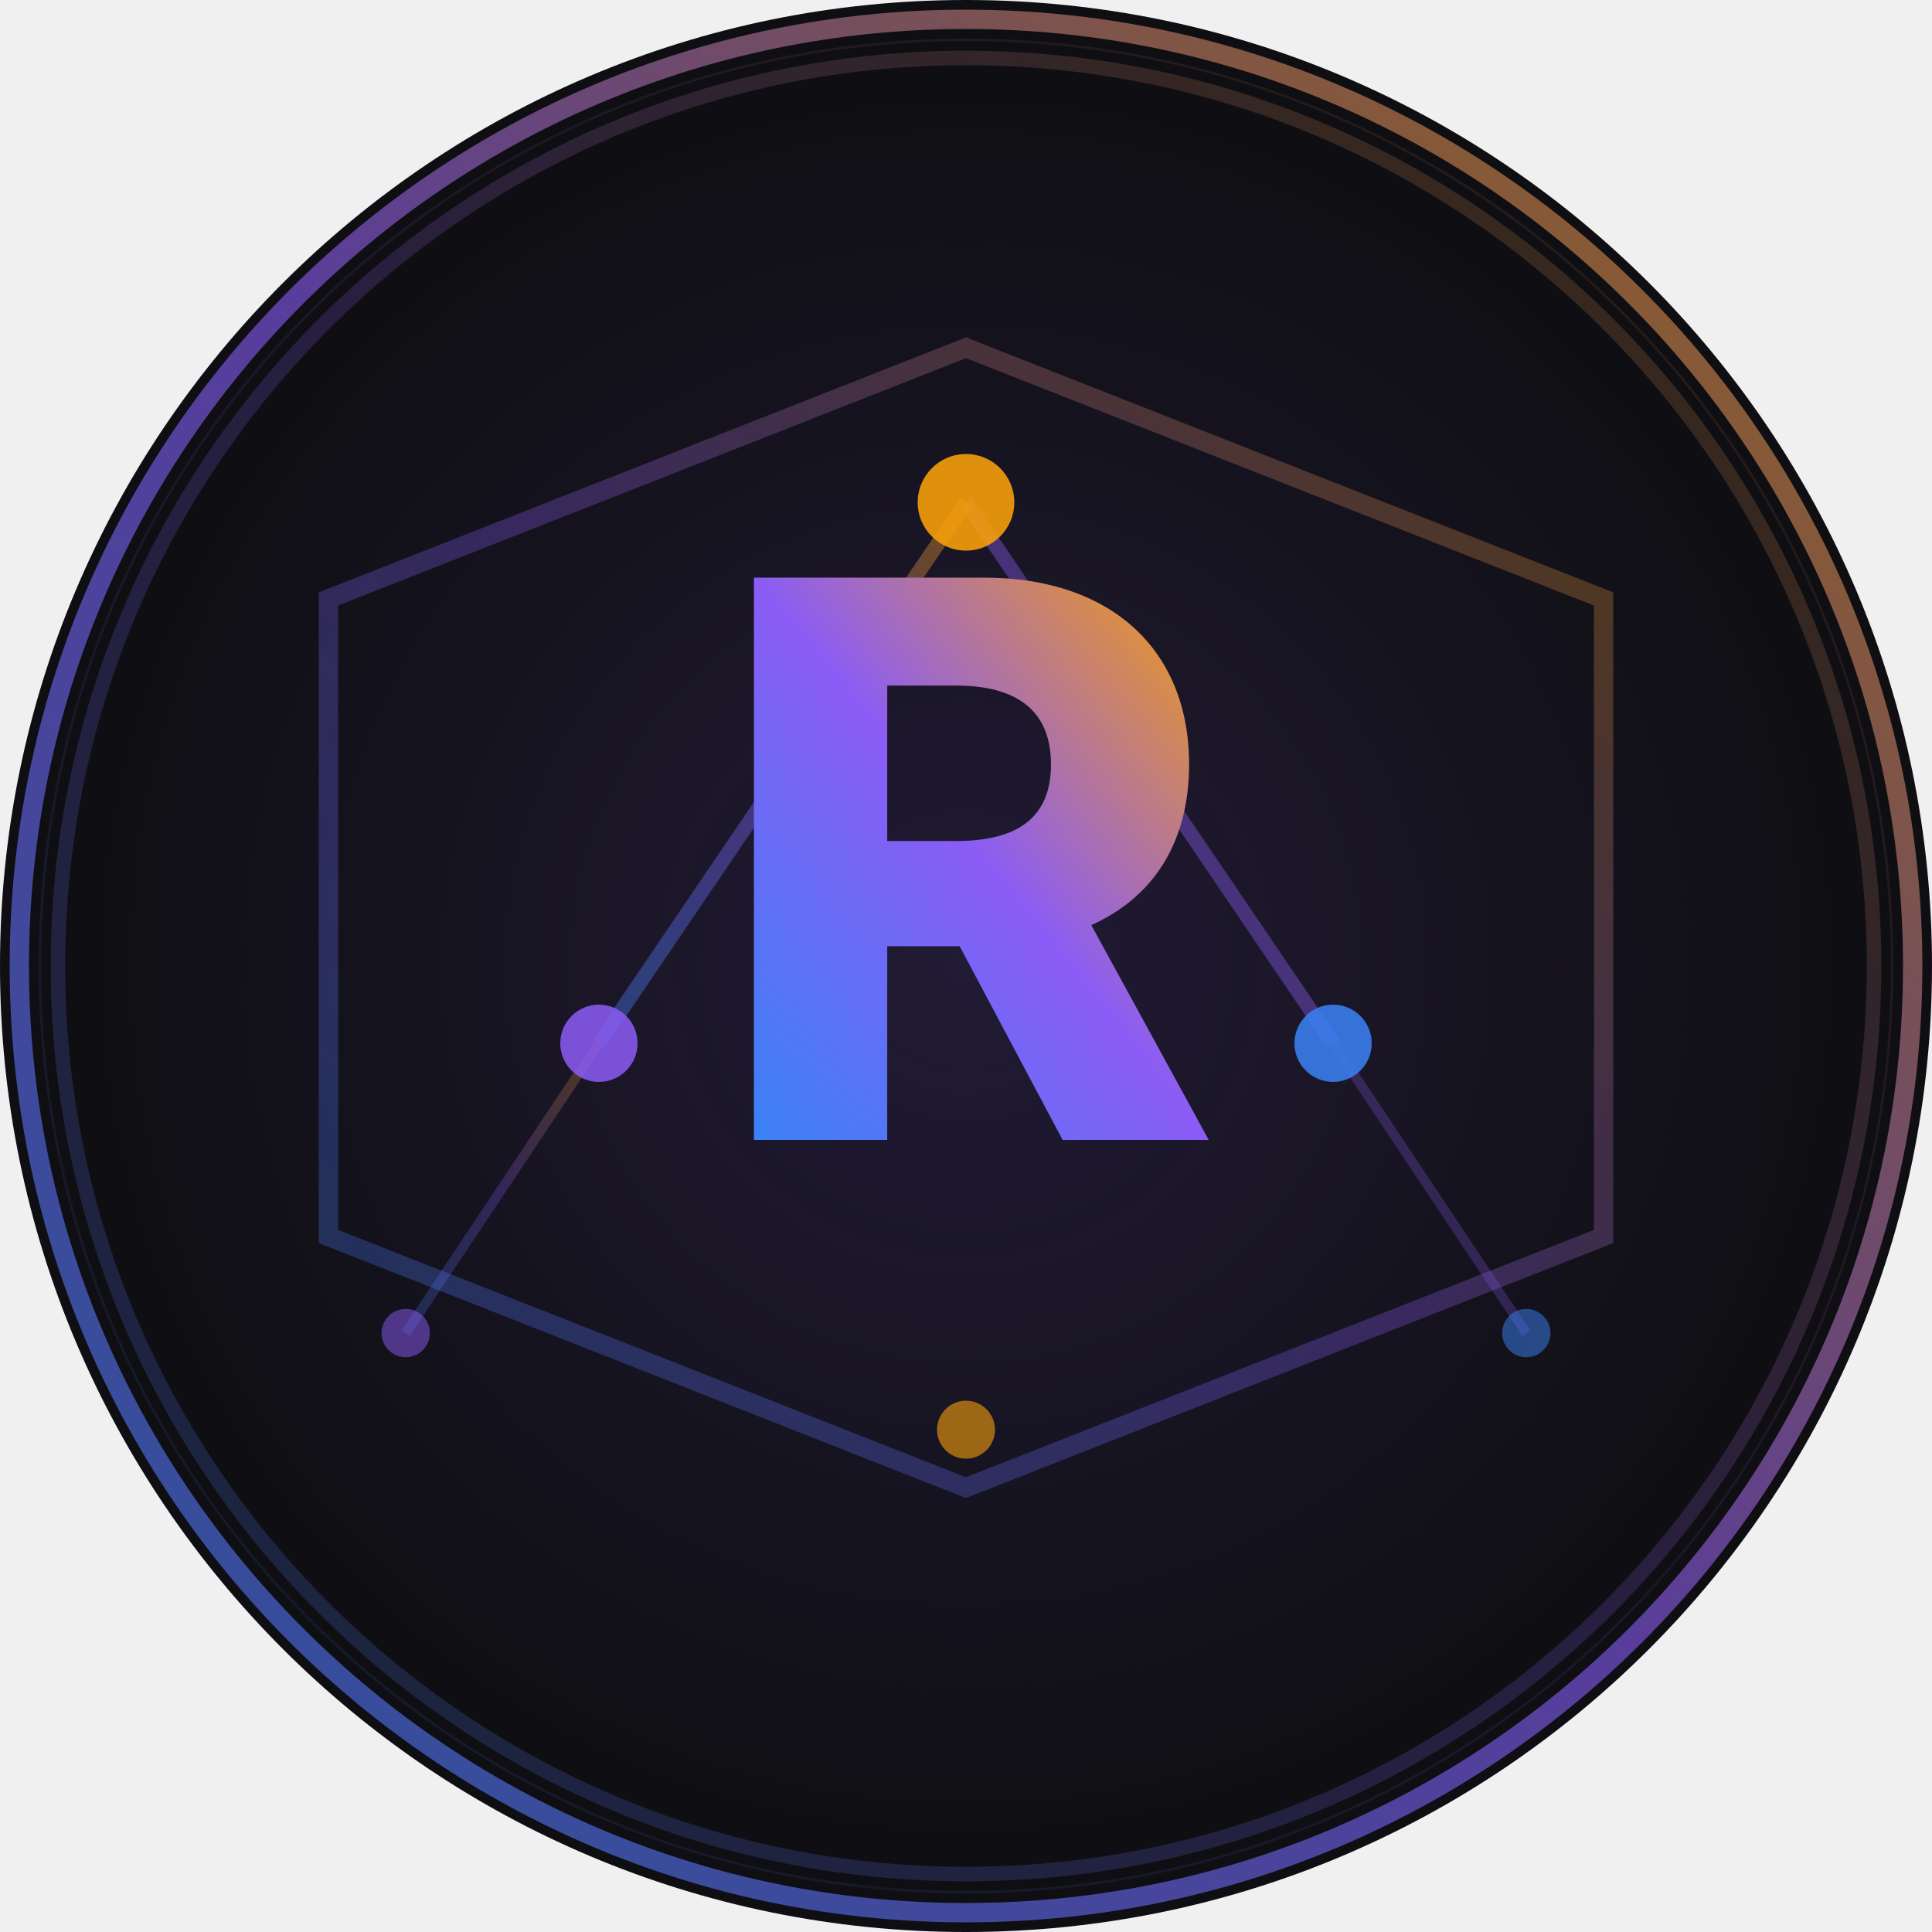
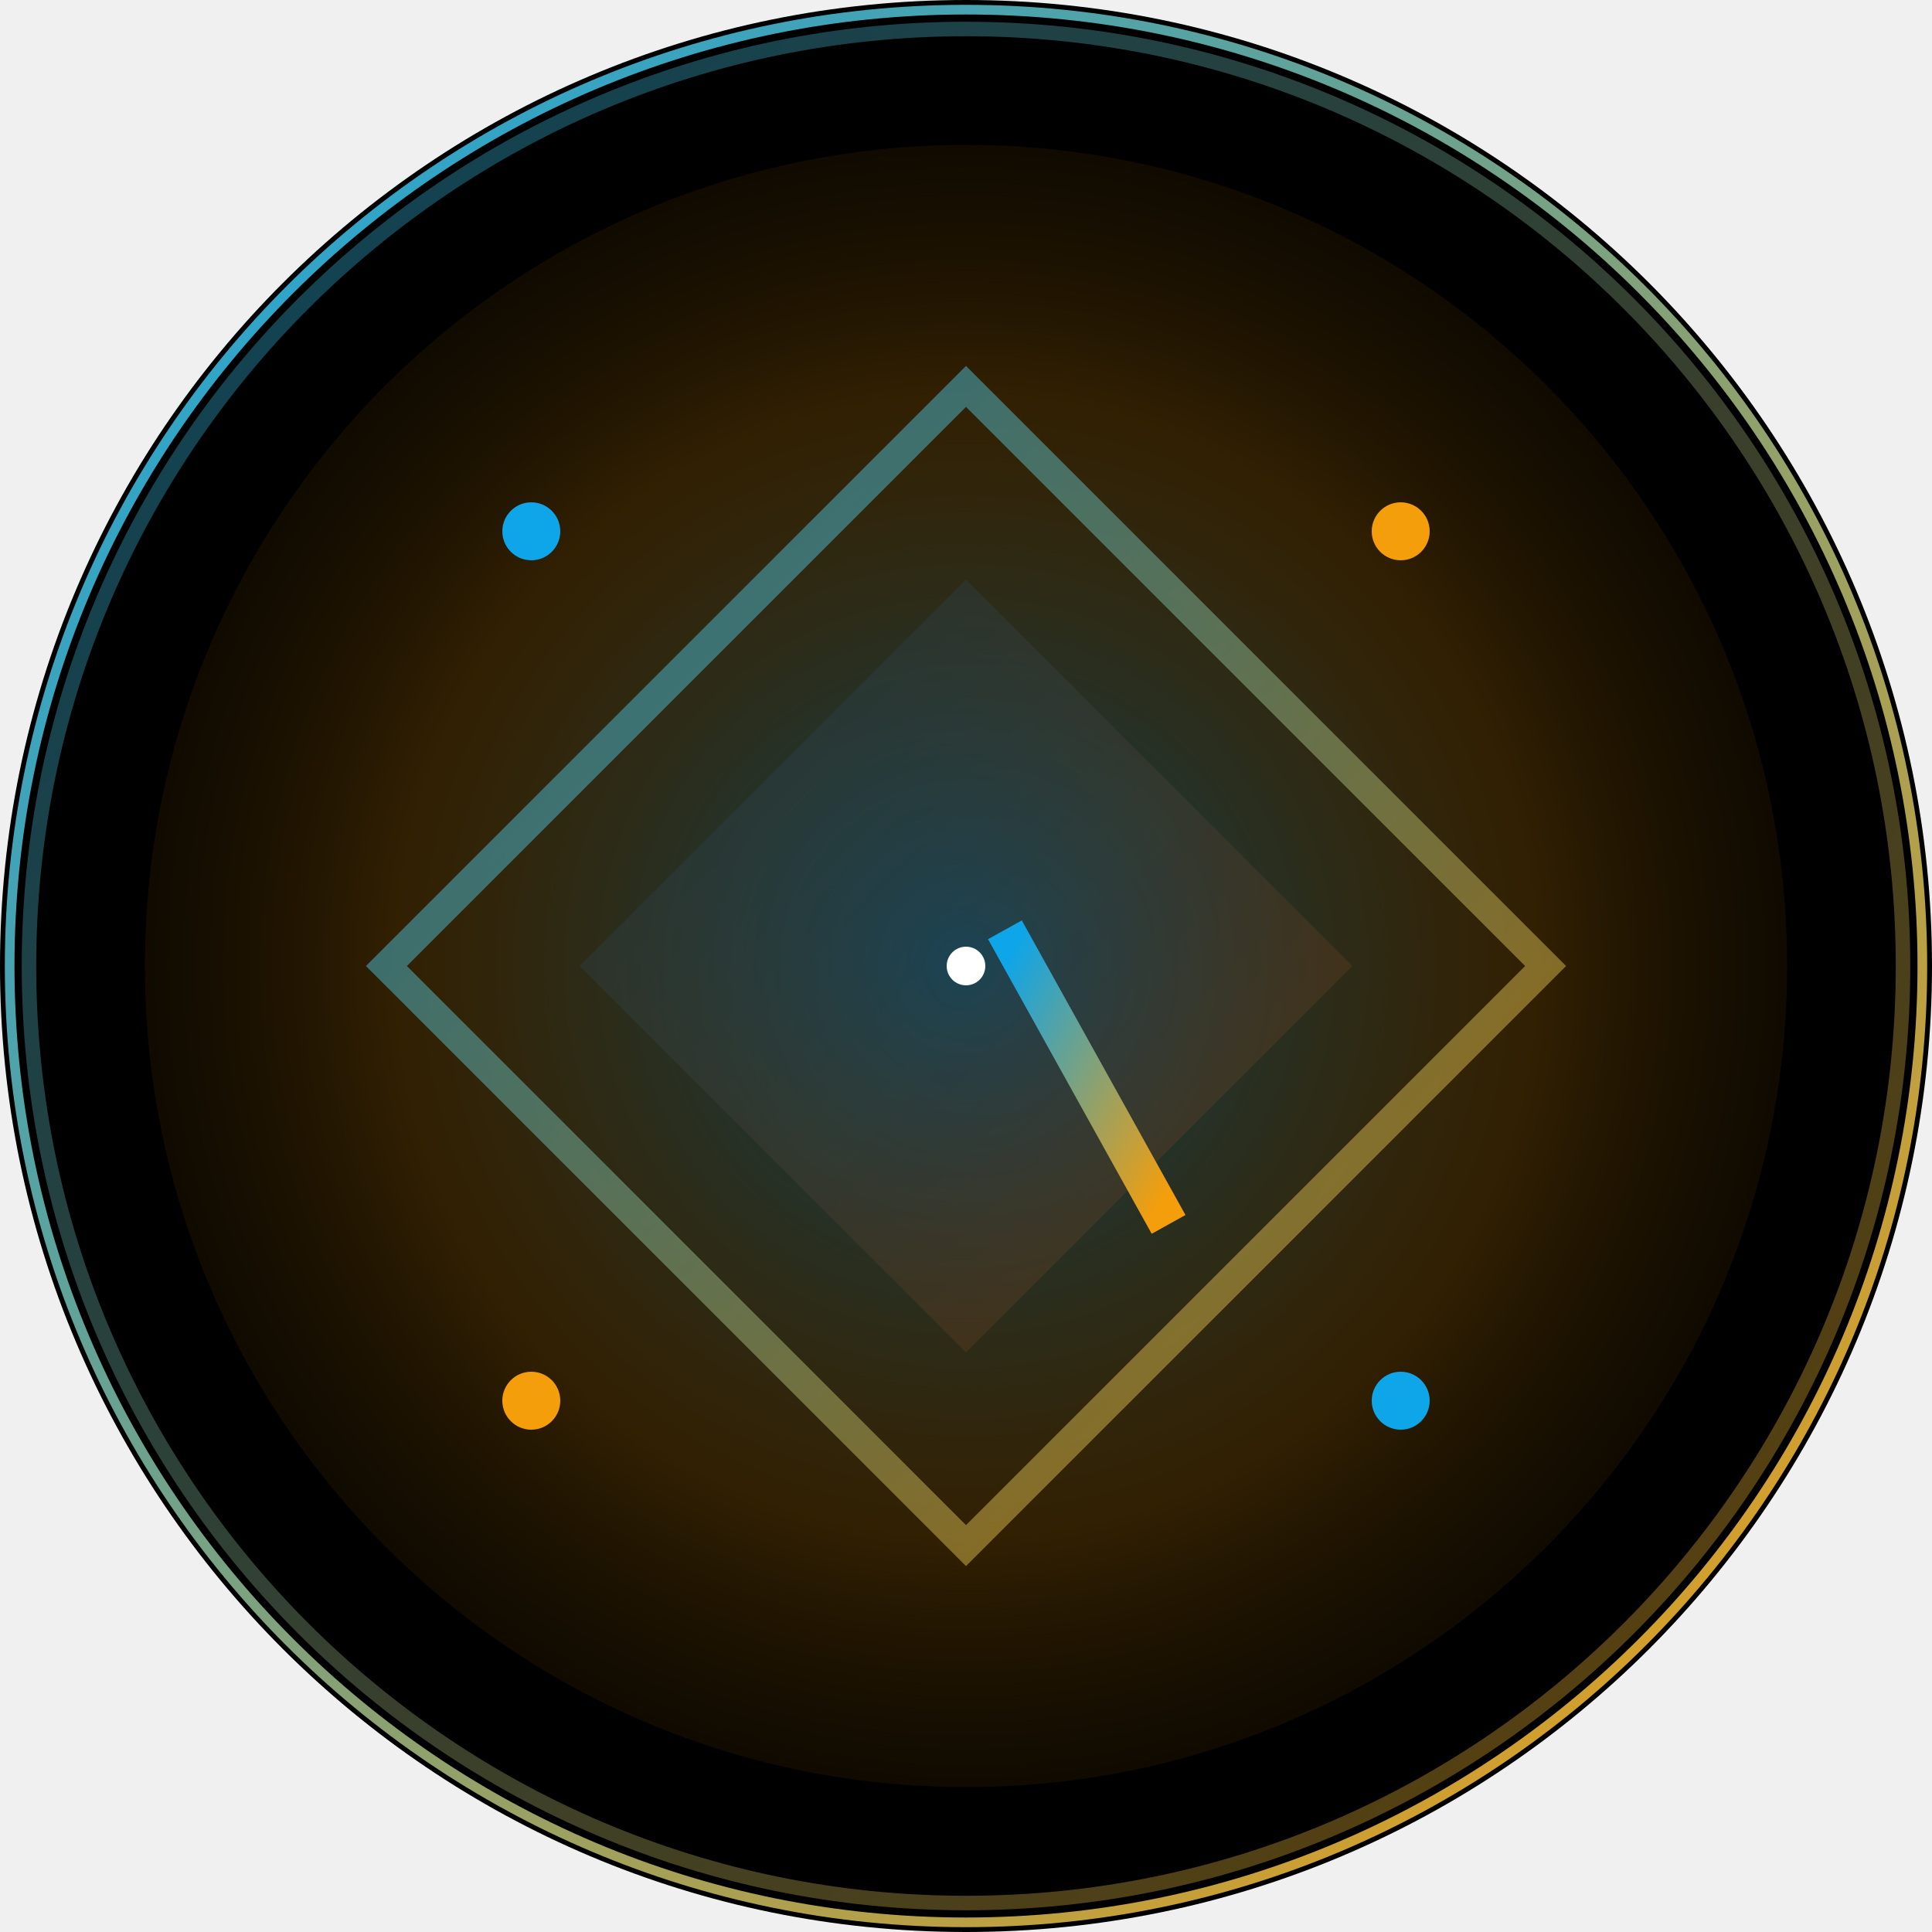
<svg xmlns="http://www.w3.org/2000/svg" viewBox="0 0 200 200">
  <defs>
-     <linearGradient id="rg" x1="0" y1="1" x2="1" y2="0">
-       <stop offset="0%" stop-color="#3b82f6" />
-       <stop offset="50%" stop-color="#8b5cf6" />
+     <linearGradient id="edge" x1="0" y1="0" x2="1" y2="1">
+       <stop offset="0%" stop-color="#0ea5e9" />
      <stop offset="100%" stop-color="#f59e0b" />
    </linearGradient>
-     <linearGradient id="rg-dark" x1="0" y1="1" x2="1" y2="0">
-       <stop offset="0%" stop-color="#1e40af" />
-       <stop offset="50%" stop-color="#6d28d9" />
-       <stop offset="100%" stop-color="#d97706" />
+     <linearGradient id="shadow" x1="0" y1="0" x2="1" y2="1">
+       <stop offset="0%" stop-color="#0c4a6e" />
+       <stop offset="100%" stop-color="#92400e" />
    </linearGradient>
-     <radialGradient id="glow" cx="50%" cy="50%" r="50%">
-       <stop offset="0%" stop-color="#8b5cf6" stop-opacity="0.15" />
-       <stop offset="100%" stop-color="#8b5cf6" stop-opacity="0" />
+     <radialGradient id="core" cx="50%" cy="50%" r="70%">
+       <stop offset="0%" stop-color="#0ea5e9" stop-opacity="0.4" />
+       <stop offset="50%" stop-color="#f59e0b" stop-opacity="0.2" />
+       <stop offset="100%" stop-color="#000" stop-opacity="0" />
    </radialGradient>
-     <clipPath id="circle">
-       <circle cx="100" cy="100" r="96" />
-     </clipPath>
  </defs>
-   <circle cx="100" cy="100" r="100" fill="#0f0f13" />
-   <circle cx="100" cy="100" r="90" fill="url(#glow)" />
-   <g clip-path="url(#circle)">
-     <polygon points="100,16 166,42 166,108 100,134 34,108 34,42" fill="none" stroke="url(#rg)" stroke-width="2" opacity="0.3" transform="translate(0, 20)" />
-     <line x1="100" y1="52" x2="62" y2="108" stroke="url(#rg)" stroke-width="1.5" opacity="0.4" />
-     <line x1="100" y1="52" x2="138" y2="108" stroke="url(#rg)" stroke-width="1.5" opacity="0.4" />
-     <line x1="62" y1="108" x2="138" y2="108" stroke="url(#rg)" stroke-width="1.5" opacity="0.4" />
-     <line x1="100" y1="52" x2="100" y2="148" stroke="url(#rg)" stroke-width="1.5" opacity="0.3" />
-     <line x1="62" y1="108" x2="42" y2="138" stroke="url(#rg)" stroke-width="1" opacity="0.25" />
-     <line x1="138" y1="108" x2="158" y2="138" stroke="url(#rg)" stroke-width="1" opacity="0.25" />
-     <text x="100" y="118" text-anchor="middle" font-family="Inter, system-ui, -apple-system, sans-serif" font-weight="800" font-size="80" fill="url(#rg)" letter-spacing="-2">R</text>
-     <circle cx="100" cy="52" r="5" fill="#f59e0b" opacity="0.9" />
-     <circle cx="62" cy="108" r="4" fill="#8b5cf6" opacity="0.85" />
-     <circle cx="138" cy="108" r="4" fill="#3b82f6" opacity="0.85" />
-     <circle cx="42" cy="138" r="2.5" fill="#8b5cf6" opacity="0.5" />
-     <circle cx="158" cy="138" r="2.5" fill="#3b82f6" opacity="0.5" />
-     <circle cx="100" cy="148" r="3" fill="#f59e0b" opacity="0.6" />
-     <circle cx="100" cy="100" r="94" fill="none" stroke="url(#rg)" stroke-width="1.5" opacity="0.2" />
-     <circle cx="100" cy="100" r="96" fill="none" stroke="url(#rg)" stroke-width="0.5" opacity="0.1" />
+   <circle cx="100" cy="100" r="100" fill="#000" />
+   <circle cx="100" cy="100" r="85" fill="url(#core)" />
+   <g transform="translate(100,100)">
+     <polygon points="-60,0 0,-60 60,0 0,60" fill="none" stroke="url(#edge)" stroke-width="3" opacity="0.6" />
+     <polygon points="-40,0 0,-40 40,0 0,40" fill="url(#shadow)" opacity="0.3" />
+     <line x1="-70" y1="0" x2="70" y2="0" stroke="url(#edge)" stroke-width="2" opacity="0.8" />
+     <line x1="0" y1="-70" x2="0" y2="70" stroke="url(#edge)" stroke-width="2" opacity="0.8" />
+     <g stroke="url(#edge)" stroke-width="4" fill="none" stroke-linecap="square">
+       <line x1="-20" y1="-25" x2="-20" y2="25" />
+       <line x1="-20" y1="-25" x2="10" y2="-25" />
+       <line x1="-20" y1="-2" x2="5" y2="-2" />
+       <line x1="10" y1="-25" x2="10" y2="-2" />
+       <line x1="5" y1="-2" x2="20" y2="25" />
+     </g>
+     <circle cx="-45" cy="-45" r="3" fill="#0ea5e9" />
+     <circle cx="45" cy="-45" r="3" fill="#f59e0b" />
+     <circle cx="45" cy="45" r="3" fill="#0ea5e9" />
+     <circle cx="-45" cy="45" r="3" fill="#f59e0b" />
+     <circle cx="0" cy="0" r="2" fill="#fff" />
  </g>
-   <circle cx="100" cy="100" r="98" fill="none" stroke="url(#rg)" stroke-width="2" opacity="0.6" />
+   <circle cx="100" cy="100" r="97" fill="none" stroke="url(#edge)" stroke-width="1.5" opacity="0.4" />
+   <circle cx="100" cy="100" r="99" fill="none" stroke="url(#edge)" stroke-width="1" />
</svg>
